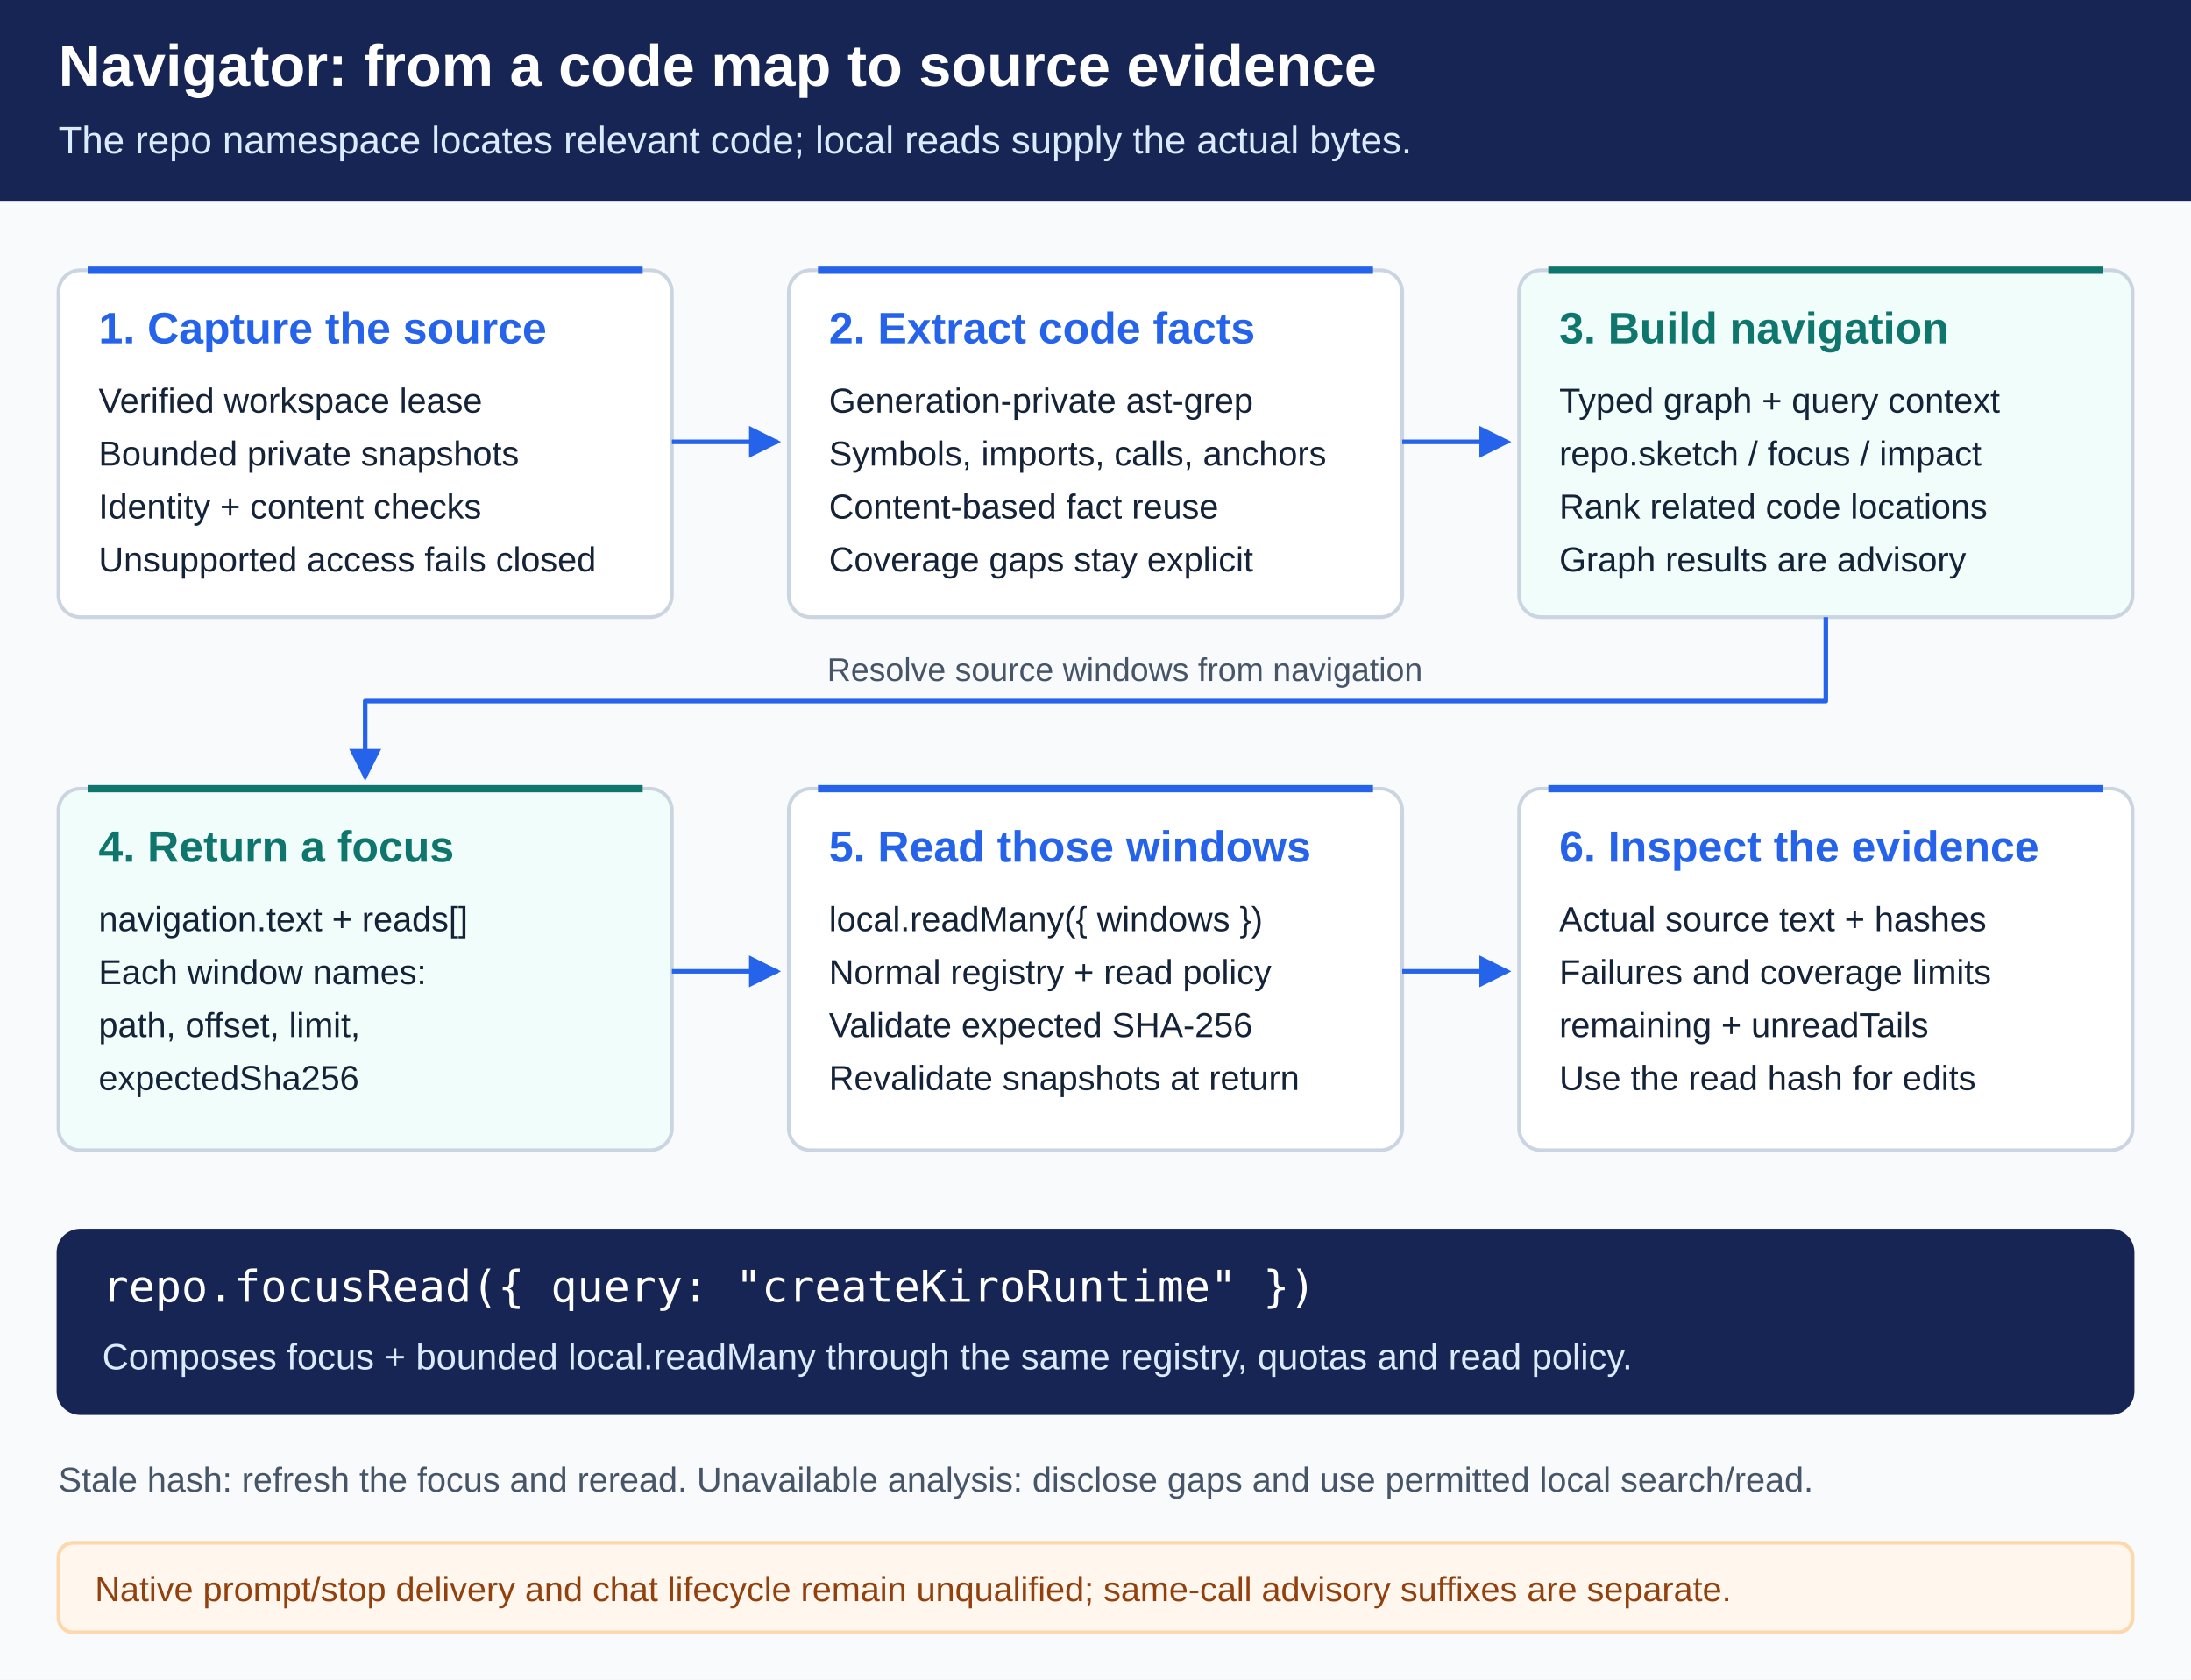
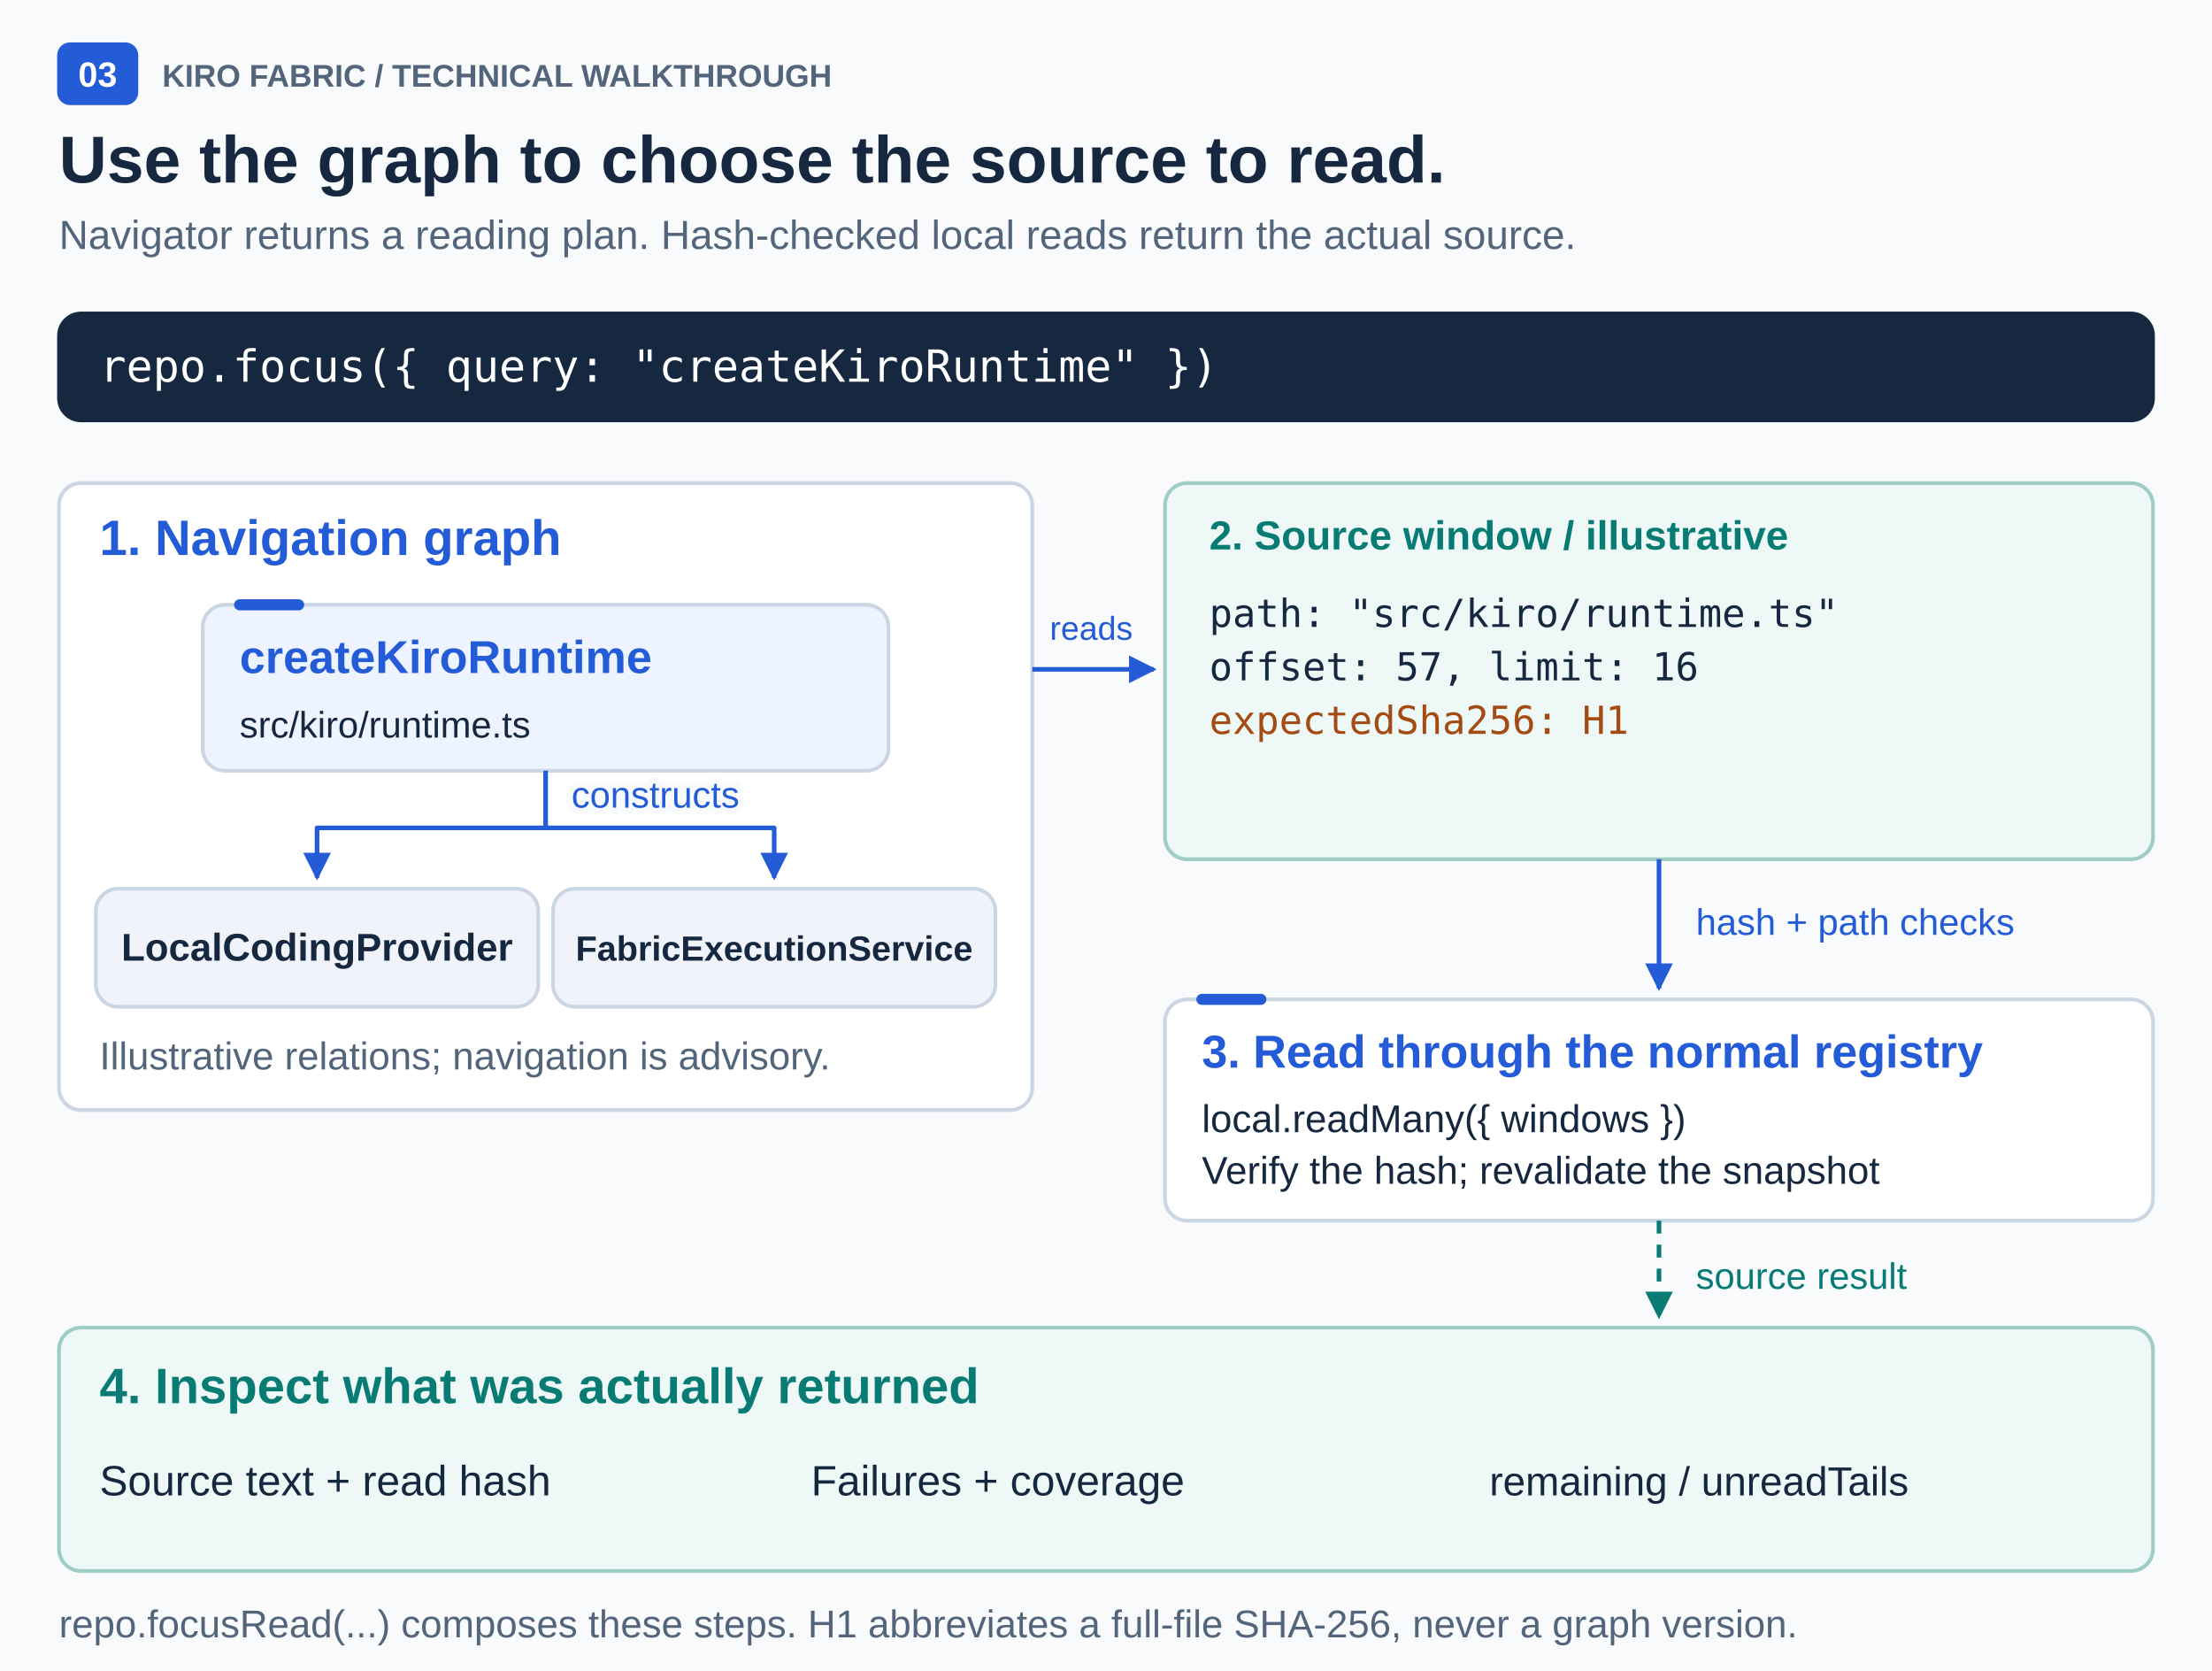
- <svg xmlns="http://www.w3.org/2000/svg" width="1200" height="920" viewBox="0 0 1200 920" role="img" aria-labelledby="title desc">
+ <svg xmlns="http://www.w3.org/2000/svg" width="1200" height="906" viewBox="0 0 1200 906" role="img" aria-labelledby="title desc">
  <defs>
-     <marker id="arrow" viewBox="0 0 10 10" refX="9" refY="5" markerWidth="7" markerHeight="7" orient="auto">
-       <path d="M0 0 10 5 0 10Z" fill="#2563eb" />
+     <marker id="call" viewBox="0 0 10 10" refX="9" refY="5" markerWidth="6" markerHeight="6" orient="auto">
+       <path d="M0 0 10 5 0 10Z" fill="#245bd6" />
+     </marker>
+     <marker id="reply" viewBox="0 0 10 10" refX="9" refY="5" markerWidth="6" markerHeight="6" orient="auto">
+       <path d="M0 0 10 5 0 10Z" fill="#087c74" />
+     </marker>
+     <marker id="stop" viewBox="0 0 10 10" refX="9" refY="5" markerWidth="6" markerHeight="6" orient="auto">
+       <path d="M0 0 10 5 0 10Z" fill="#a34b13" />
+     </marker>
+     <marker id="neutral" viewBox="0 0 10 10" refX="9" refY="5" markerWidth="6" markerHeight="6" orient="auto">
+       <path d="M0 0 10 5 0 10Z" fill="#53657b" />
    </marker>
  </defs>
-   <rect width="1200" height="920" fill="#f8fafc" />
-   <path d="M0 0H1200V110H0Z" fill="#172554" />
-   <text x="32" y="47" font-family="Arial,Helvetica,sans-serif" font-size="32" font-weight="700" fill="#ffffff" text-anchor="start">Navigator: from a code map to source evidence</text>
-   <text x="32" y="84" font-family="Arial,Helvetica,sans-serif" font-size="21" font-weight="400" fill="#dbeafe" text-anchor="start">The repo namespace locates relevant code; local reads supply the actual bytes.</text>
-   <g data-card="true">
-     <rect x="32" y="148" width="336" height="190" rx="12" fill="#ffffff" stroke="#cbd5e1" stroke-width="2" />
-     <path d="M48 148 H352" stroke="#2563eb" stroke-width="4" />
-     <text x="54" y="188" font-family="Arial,Helvetica,sans-serif" font-size="24" font-weight="700" fill="#2563eb" text-anchor="start">1. Capture the source</text>
-     <text x="54" y="226" font-family="Arial,Helvetica,sans-serif" font-size="19" font-weight="400" fill="#142338" text-anchor="start">Verified workspace lease</text>
-     <text x="54" y="255" font-family="Arial,Helvetica,sans-serif" font-size="19" font-weight="400" fill="#142338" text-anchor="start">Bounded private snapshots</text>
-     <text x="54" y="284" font-family="Arial,Helvetica,sans-serif" font-size="19" font-weight="400" fill="#142338" text-anchor="start">Identity + content checks</text>
-     <text x="54" y="313" font-family="Arial,Helvetica,sans-serif" font-size="19" font-weight="400" fill="#142338" text-anchor="start">Unsupported access fails closed</text>
+   <rect width="1200" height="906" fill="#f8fafc" />
+   <rect x="32" y="24" width="42" height="32" rx="6" fill="#245bd6" stroke="#245bd6" stroke-width="2" />
+   <text xml:space="preserve" x="53" y="47" font-family="Arial,Helvetica,sans-serif" font-size="19" font-weight="700" fill="white" text-anchor="middle">03</text>
+   <text xml:space="preserve" x="88" y="47" font-family="Arial,Helvetica,sans-serif" font-size="17" font-weight="700" fill="#53657b" text-anchor="start">KIRO FABRIC / TECHNICAL WALKTHROUGH</text>
+   <text xml:space="preserve" x="32" y="99" font-family="Arial,Helvetica,sans-serif" font-size="36" font-weight="700" fill="#16283f" text-anchor="start">Use the graph to choose the source to read.</text>
+   <text xml:space="preserve" x="32" y="135" font-family="Arial,Helvetica,sans-serif" font-size="22" font-weight="400" fill="#53657b" text-anchor="start">Navigator returns a reading plan. Hash-checked local reads return the actual source.</text>
+   <rect x="32" y="170" width="1136" height="58" rx="12" fill="#16283f" stroke="#16283f" stroke-width="2" />
+   <text xml:space="preserve" x="54" y="207" font-family="Menlo,Consolas,monospace" font-size="24" font-weight="400" fill="white" text-anchor="start">repo.focus({ query: "createKiroRuntime" })</text>
+   <rect x="32" y="262" width="528" height="340" rx="12" fill="white" stroke="#cbd6e4" stroke-width="2" />
+   <text xml:space="preserve" x="54" y="301" font-family="Arial,Helvetica,sans-serif" font-size="27" font-weight="700" fill="#245bd6" text-anchor="start">1. Navigation graph</text>
+   <g data-bounds="110 328 372 90">
+     <rect x="110" y="328" width="372" height="90" rx="12" fill="#edf3ff" stroke="#cbd6e4" stroke-width="2" />
+     <rect x="128" y="326" width="36" height="4" rx="2" fill="#245bd6" stroke="#245bd6" stroke-width="2" />
+     <text xml:space="preserve" x="130" y="365" font-family="Arial,Helvetica,sans-serif" font-size="25" font-weight="700" fill="#245bd6" text-anchor="start">createKiroRuntime</text>
+     <text xml:space="preserve" x="130" y="400" font-family="Arial,Helvetica,sans-serif" font-size="20" font-weight="400" fill="#16283f" text-anchor="start">src/kiro/runtime.ts</text>
  </g>
-   <g data-card="true">
-     <rect x="432" y="148" width="336" height="190" rx="12" fill="#ffffff" stroke="#cbd5e1" stroke-width="2" />
-     <path d="M448 148 H752" stroke="#2563eb" stroke-width="4" />
-     <text x="454" y="188" font-family="Arial,Helvetica,sans-serif" font-size="24" font-weight="700" fill="#2563eb" text-anchor="start">2. Extract code facts</text>
-     <text x="454" y="226" font-family="Arial,Helvetica,sans-serif" font-size="19" font-weight="400" fill="#142338" text-anchor="start">Generation-private ast-grep</text>
-     <text x="454" y="255" font-family="Arial,Helvetica,sans-serif" font-size="19" font-weight="400" fill="#142338" text-anchor="start">Symbols, imports, calls, anchors</text>
-     <text x="454" y="284" font-family="Arial,Helvetica,sans-serif" font-size="19" font-weight="400" fill="#142338" text-anchor="start">Content-based fact reuse</text>
-     <text x="454" y="313" font-family="Arial,Helvetica,sans-serif" font-size="19" font-weight="400" fill="#142338" text-anchor="start">Coverage gaps stay explicit</text>
+   <path d="M296 418 V449 H172 V476" fill="none" stroke="#245bd6" stroke-width="2.5" stroke-linejoin="round" marker-end="url(#call)" />
+   <path d="M296 449 H420 V476" fill="none" stroke="#245bd6" stroke-width="2.5" stroke-linejoin="round" marker-end="url(#call)" />
+   <text paint-order="stroke" stroke="#f8fafc" stroke-width="7" stroke-linejoin="round" xml:space="preserve" x="310" y="438" font-family="Arial,Helvetica,sans-serif" font-size="20" font-weight="400" fill="#245bd6" text-anchor="start">constructs</text>
+   <g data-bounds="52 482 240 64">
+     <rect x="52" y="482" width="240" height="64" rx="12" fill="#f0f4fa" stroke="#cbd6e4" stroke-width="2" />
+     <text xml:space="preserve" x="172" y="521" font-family="Arial,Helvetica,sans-serif" font-size="21" font-weight="700" fill="#16283f" text-anchor="middle">LocalCodingProvider</text>
  </g>
-   <g data-card="true">
-     <rect x="832" y="148" width="336" height="190" rx="12" fill="#f0fdfa" stroke="#cbd5e1" stroke-width="2" />
-     <path d="M848 148 H1152" stroke="#0f766e" stroke-width="4" />
-     <text x="854" y="188" font-family="Arial,Helvetica,sans-serif" font-size="24" font-weight="700" fill="#0f766e" text-anchor="start">3. Build navigation</text>
-     <text x="854" y="226" font-family="Arial,Helvetica,sans-serif" font-size="19" font-weight="400" fill="#142338" text-anchor="start">Typed graph + query context</text>
-     <text x="854" y="255" font-family="Arial,Helvetica,sans-serif" font-size="19" font-weight="400" fill="#142338" text-anchor="start">repo.sketch / focus / impact</text>
-     <text x="854" y="284" font-family="Arial,Helvetica,sans-serif" font-size="19" font-weight="400" fill="#142338" text-anchor="start">Rank related code locations</text>
-     <text x="854" y="313" font-family="Arial,Helvetica,sans-serif" font-size="19" font-weight="400" fill="#142338" text-anchor="start">Graph results are advisory</text>
+   <g data-bounds="300 482 240 64">
+     <rect x="300" y="482" width="240" height="64" rx="12" fill="#f0f4fa" stroke="#cbd6e4" stroke-width="2" />
+     <text xml:space="preserve" x="420" y="521" font-family="Arial,Helvetica,sans-serif" font-size="19" font-weight="700" fill="#16283f" text-anchor="middle">FabricExecutionService</text>
  </g>
-   <path d="M368 242 H426" fill="none" stroke="#2563eb" stroke-width="2.5" stroke-linejoin="round" marker-end="url(#arrow)" />
-   <path d="M768 242 H826" fill="none" stroke="#2563eb" stroke-width="2.5" stroke-linejoin="round" marker-end="url(#arrow)" />
-   <path d="M1000 338 V384 H200 V426" fill="none" stroke="#2563eb" stroke-width="2.5" stroke-linejoin="round" marker-end="url(#arrow)" />
-   <g>
-     <text paint-order="stroke" stroke="#f8fafc" stroke-width="8" stroke-linejoin="round" x="453" y="373" font-family="Arial,Helvetica,sans-serif" font-size="18" font-weight="400" fill="#475569" text-anchor="start">Resolve source windows from navigation</text>
+   <text xml:space="preserve" x="54" y="580" font-family="Arial,Helvetica,sans-serif" font-size="21" font-weight="400" fill="#53657b" text-anchor="start">Illustrative relations; navigation is advisory.</text>
+   <path d="M560 363 H626" fill="none" stroke="#245bd6" stroke-width="2.5" stroke-linejoin="round" marker-end="url(#call)" />
+   <text paint-order="stroke" stroke="#f8fafc" stroke-width="7" stroke-linejoin="round" xml:space="preserve" x="592" y="347" font-family="Arial,Helvetica,sans-serif" font-size="18" font-weight="400" fill="#245bd6" text-anchor="middle">reads</text>
+   <g data-bounds="632 262 536 204">
+     <rect x="632" y="262" width="536" height="204" rx="12" fill="#eef8f6" stroke="#9ecdc5" stroke-width="2" />
+     <text xml:space="preserve" x="656" y="298" font-family="Arial,Helvetica,sans-serif" font-size="22" font-weight="700" fill="#087c74" text-anchor="start">2. Source window / illustrative</text>
+     <text xml:space="preserve" x="656" y="340" font-family="Menlo,Consolas,monospace" font-size="21" font-weight="400" fill="#16283f" text-anchor="start">path: "src/kiro/runtime.ts"</text>
+     <text xml:space="preserve" x="656" y="369" font-family="Menlo,Consolas,monospace" font-size="21" font-weight="400" fill="#16283f" text-anchor="start">offset: 57, limit: 16</text>
+     <text xml:space="preserve" x="656" y="398" font-family="Menlo,Consolas,monospace" font-size="21" font-weight="400" fill="#a34b13" text-anchor="start">expectedSha256: H1</text>
  </g>
-   <g data-card="true">
-     <rect x="32" y="432" width="336" height="198" rx="12" fill="#f0fdfa" stroke="#cbd5e1" stroke-width="2" />
-     <path d="M48 432 H352" stroke="#0f766e" stroke-width="4" />
-     <text x="54" y="472" font-family="Arial,Helvetica,sans-serif" font-size="24" font-weight="700" fill="#0f766e" text-anchor="start">4. Return a focus</text>
-     <text x="54" y="510" font-family="Arial,Helvetica,sans-serif" font-size="19" font-weight="400" fill="#142338" text-anchor="start">navigation.text + reads[]</text>
-     <text x="54" y="539" font-family="Arial,Helvetica,sans-serif" font-size="19" font-weight="400" fill="#142338" text-anchor="start">Each window names:</text>
-     <text x="54" y="568" font-family="Arial,Helvetica,sans-serif" font-size="19" font-weight="400" fill="#142338" text-anchor="start">path, offset, limit,</text>
-     <text x="54" y="597" font-family="Arial,Helvetica,sans-serif" font-size="19" font-weight="400" fill="#142338" text-anchor="start">expectedSha256</text>
+   <path d="M900 466 V536" fill="none" stroke="#245bd6" stroke-width="2.5" stroke-linejoin="round" marker-end="url(#call)" />
+   <text paint-order="stroke" stroke="#f8fafc" stroke-width="7" stroke-linejoin="round" xml:space="preserve" x="920" y="507" font-family="Arial,Helvetica,sans-serif" font-size="20" font-weight="400" fill="#245bd6" text-anchor="start">hash + path checks</text>
+   <g data-bounds="632 542 536 120">
+     <rect x="632" y="542" width="536" height="120" rx="12" fill="white" stroke="#cbd6e4" stroke-width="2" />
+     <rect x="650" y="540" width="36" height="4" rx="2" fill="#245bd6" stroke="#245bd6" stroke-width="2" />
+     <text xml:space="preserve" x="652" y="579" font-family="Arial,Helvetica,sans-serif" font-size="25" font-weight="700" fill="#245bd6" text-anchor="start">3. Read through the normal registry</text>
+     <text xml:space="preserve" x="652" y="614" font-family="Arial,Helvetica,sans-serif" font-size="21" font-weight="400" fill="#16283f" text-anchor="start">local.readMany({ windows })</text>
+     <text xml:space="preserve" x="652" y="642" font-family="Arial,Helvetica,sans-serif" font-size="21" font-weight="400" fill="#16283f" text-anchor="start">Verify the hash; revalidate the snapshot</text>
  </g>
-   <g data-card="true">
-     <rect x="432" y="432" width="336" height="198" rx="12" fill="#ffffff" stroke="#cbd5e1" stroke-width="2" />
-     <path d="M448 432 H752" stroke="#2563eb" stroke-width="4" />
-     <text x="454" y="472" font-family="Arial,Helvetica,sans-serif" font-size="24" font-weight="700" fill="#2563eb" text-anchor="start">5. Read those windows</text>
-     <text x="454" y="510" font-family="Arial,Helvetica,sans-serif" font-size="19" font-weight="400" fill="#142338" text-anchor="start">local.readMany({ windows })</text>
-     <text x="454" y="539" font-family="Arial,Helvetica,sans-serif" font-size="19" font-weight="400" fill="#142338" text-anchor="start">Normal registry + read policy</text>
-     <text x="454" y="568" font-family="Arial,Helvetica,sans-serif" font-size="19" font-weight="400" fill="#142338" text-anchor="start">Validate expected SHA-256</text>
-     <text x="454" y="597" font-family="Arial,Helvetica,sans-serif" font-size="19" font-weight="400" fill="#142338" text-anchor="start">Revalidate snapshots at return</text>
-   </g>
-   <g data-card="true">
-     <rect x="832" y="432" width="336" height="198" rx="12" fill="#ffffff" stroke="#cbd5e1" stroke-width="2" />
-     <path d="M848 432 H1152" stroke="#2563eb" stroke-width="4" />
-     <text x="854" y="472" font-family="Arial,Helvetica,sans-serif" font-size="24" font-weight="700" fill="#2563eb" text-anchor="start">6. Inspect the evidence</text>
-     <text x="854" y="510" font-family="Arial,Helvetica,sans-serif" font-size="19" font-weight="400" fill="#142338" text-anchor="start">Actual source text + hashes</text>
-     <text x="854" y="539" font-family="Arial,Helvetica,sans-serif" font-size="19" font-weight="400" fill="#142338" text-anchor="start">Failures and coverage limits</text>
-     <text x="854" y="568" font-family="Arial,Helvetica,sans-serif" font-size="19" font-weight="400" fill="#142338" text-anchor="start">remaining + unreadTails</text>
-     <text x="854" y="597" font-family="Arial,Helvetica,sans-serif" font-size="19" font-weight="400" fill="#142338" text-anchor="start">Use the read hash for edits</text>
-   </g>
-   <path d="M368 532 H426" fill="none" stroke="#2563eb" stroke-width="2.5" stroke-linejoin="round" marker-end="url(#arrow)" />
-   <path d="M768 532 H826" fill="none" stroke="#2563eb" stroke-width="2.5" stroke-linejoin="round" marker-end="url(#arrow)" />
-   <rect x="32" y="674" width="1136" height="100" rx="12" fill="#172554" stroke="#172554" stroke-width="2" />
-   <text x="56" y="713" font-family="Consolas,Menlo,monospace" font-size="24" font-weight="400" fill="#ffffff" text-anchor="start">repo.focusRead({ query: "createKiroRuntime" })</text>
-   <text x="56" y="750" font-family="Arial,Helvetica,sans-serif" font-size="20" font-weight="400" fill="#dbeafe" text-anchor="start">Composes focus + bounded local.readMany through the same registry, quotas and read policy.</text>
-   <text x="32" y="817" font-family="Arial,Helvetica,sans-serif" font-size="19" font-weight="400" fill="#475569" text-anchor="start">Stale hash: refresh the focus and reread. Unavailable analysis: disclose gaps and use permitted local search/read.</text>
-   <rect x="32" y="845" width="1136" height="49" rx="8" fill="#fff7ed" stroke="#fed7aa" stroke-width="2" />
-   <text x="52" y="877" font-family="Arial,Helvetica,sans-serif" font-size="19" font-weight="400" fill="#92400e" text-anchor="start">Native prompt/stop delivery and chat lifecycle remain unqualified; same-call advisory suffixes are separate.</text>
+   <path d="M900 662 V714" fill="none" stroke="#087c74" stroke-width="2.5" stroke-linejoin="round" marker-end="url(#reply)" stroke-dasharray="7 6" />
+   <text paint-order="stroke" stroke="#f8fafc" stroke-width="7" stroke-linejoin="round" xml:space="preserve" x="920" y="699" font-family="Arial,Helvetica,sans-serif" font-size="20" font-weight="400" fill="#087c74" text-anchor="start">source result</text>
+   <rect x="32" y="720" width="1136" height="132" rx="12" fill="#eef8f6" stroke="#9ecdc5" stroke-width="2" />
+   <text xml:space="preserve" x="54" y="761" font-family="Arial,Helvetica,sans-serif" font-size="27" font-weight="700" fill="#087c74" text-anchor="start">4. Inspect what was actually returned</text>
+   <text xml:space="preserve" x="54" y="811" font-family="Arial,Helvetica,sans-serif" font-size="23" font-weight="400" fill="#16283f" text-anchor="start">Source text + read hash</text>
+   <text xml:space="preserve" x="440" y="811" font-family="Arial,Helvetica,sans-serif" font-size="23" font-weight="400" fill="#16283f" text-anchor="start">Failures + coverage</text>
+   <text xml:space="preserve" x="808" y="811" font-family="Arial,Helvetica,sans-serif" font-size="22" font-weight="400" fill="#16283f" text-anchor="start">remaining / unreadTails</text>
+   <text xml:space="preserve" x="32" y="888" font-family="Arial,Helvetica,sans-serif" font-size="21" font-weight="400" fill="#53657b" text-anchor="start">repo.focusRead(...) composes these steps. H1 abbreviates a full-file SHA-256, never a graph version.</text>
</svg>
